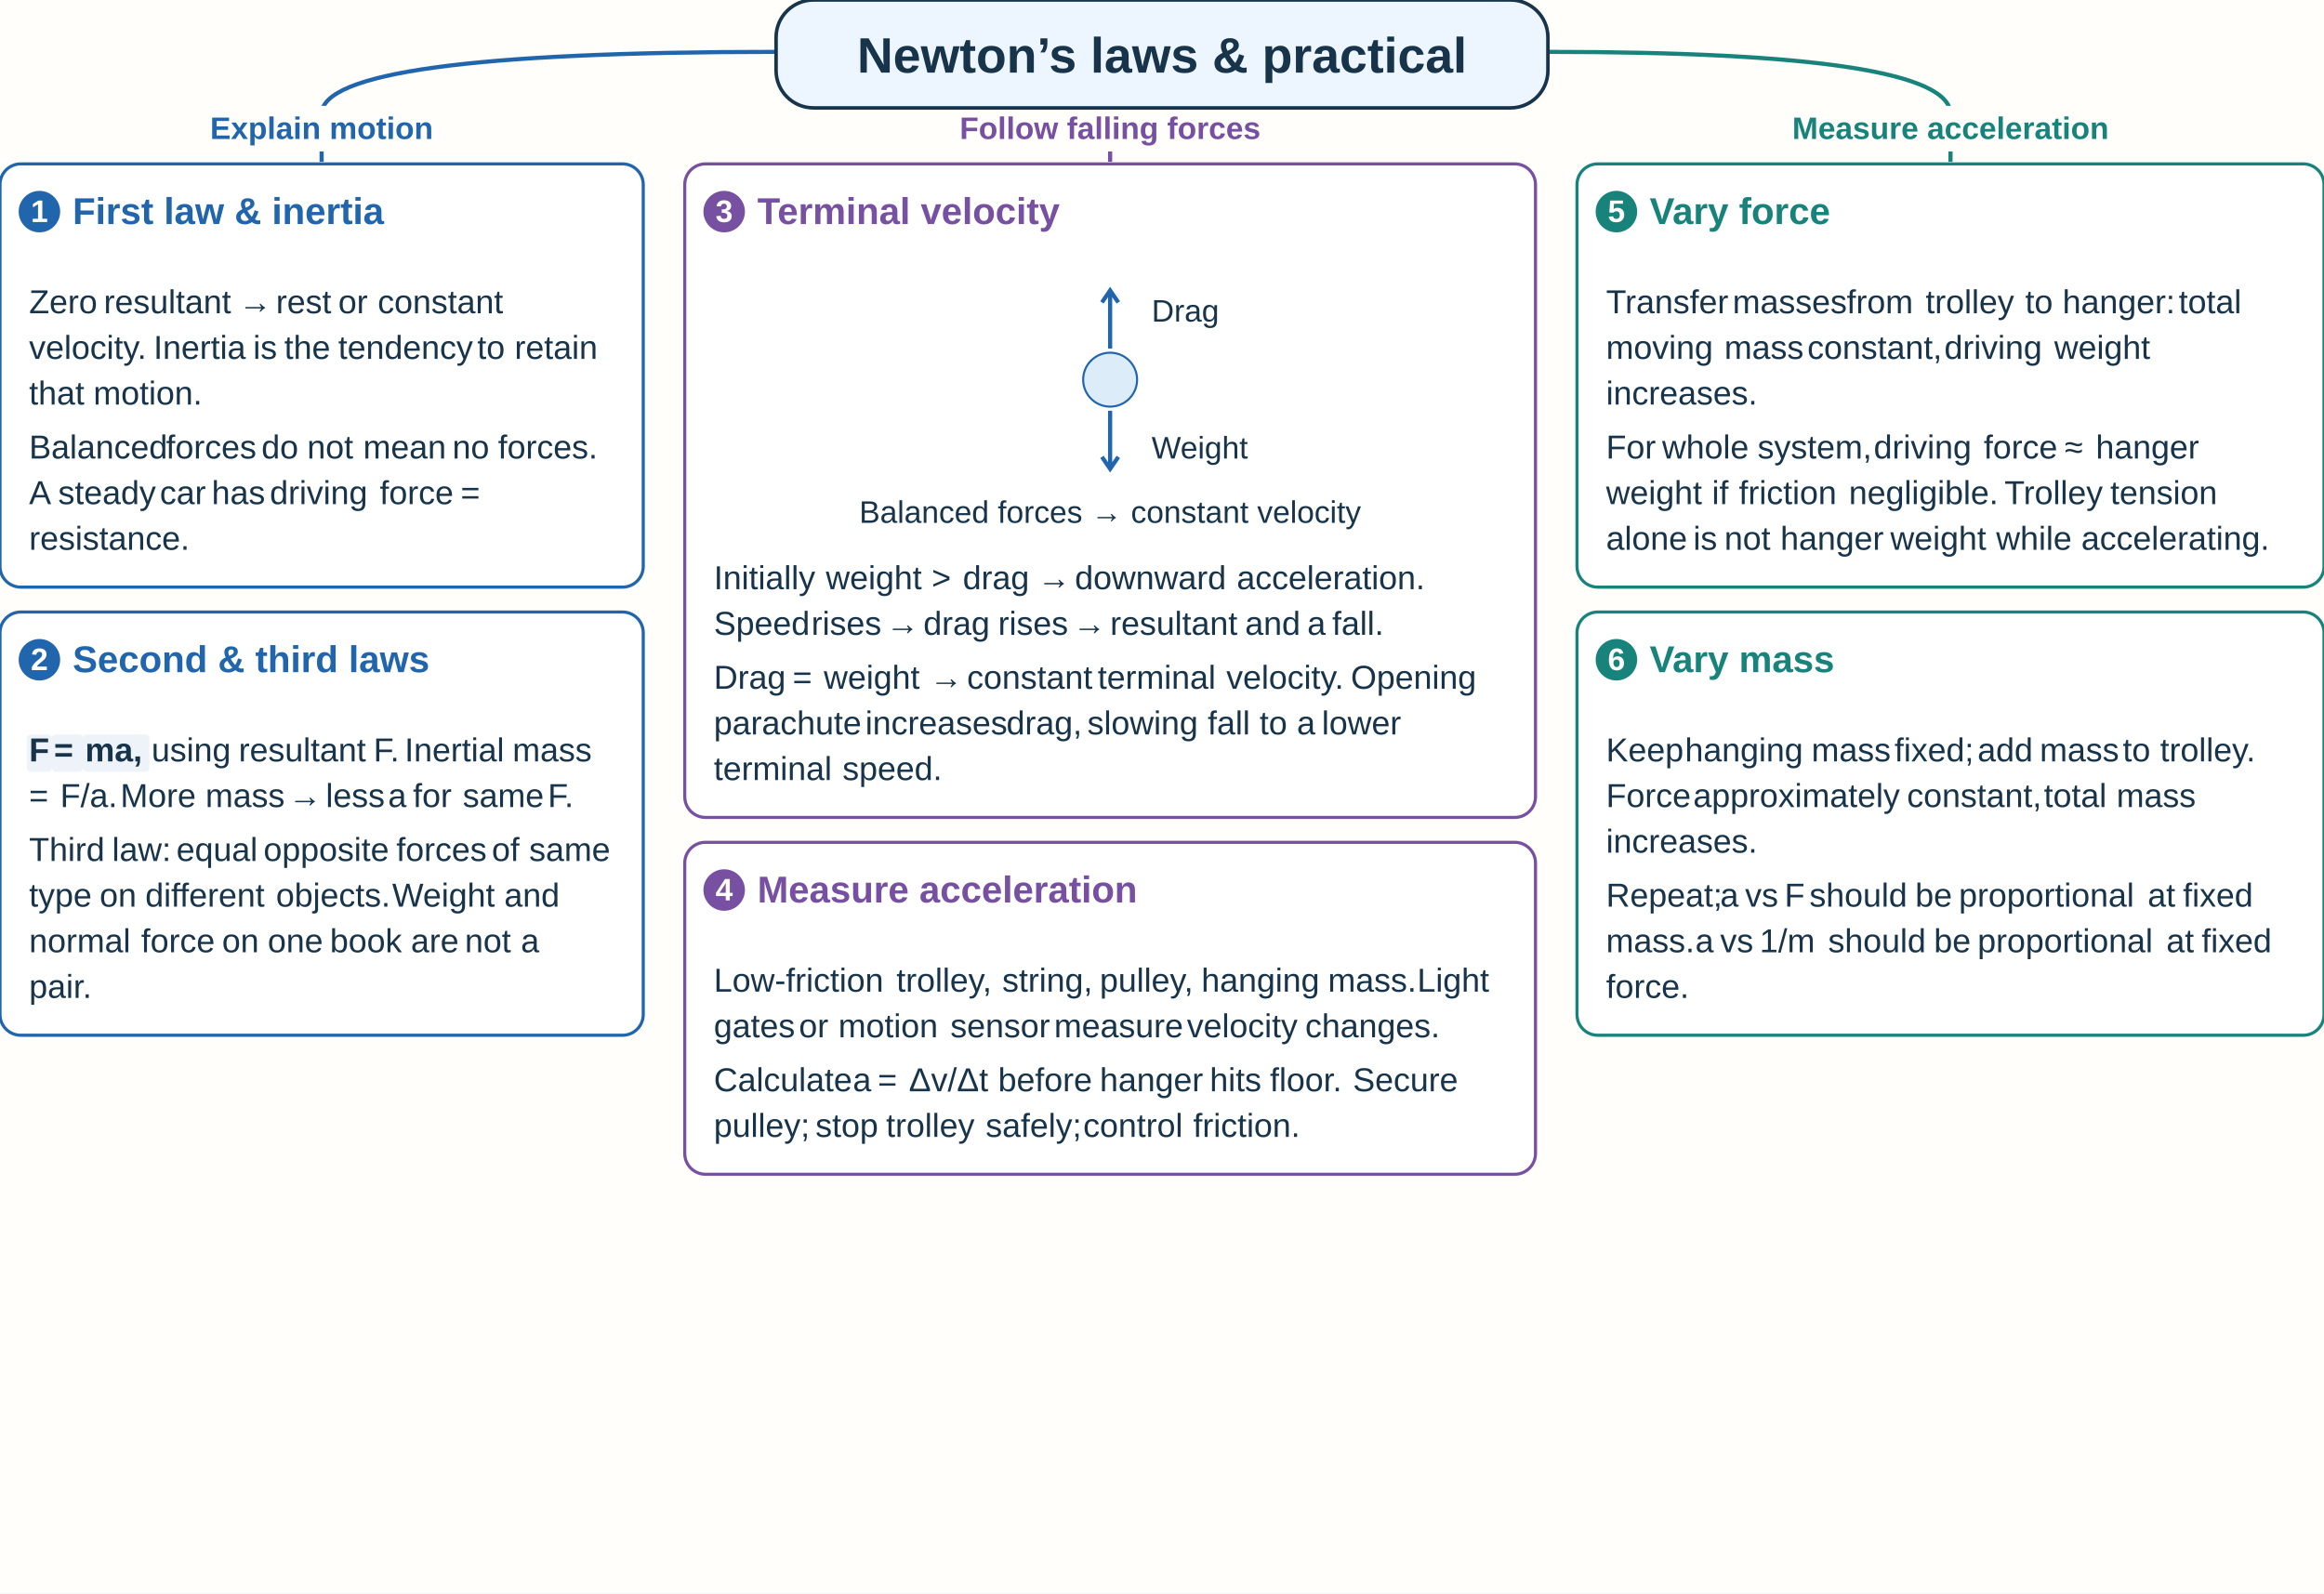
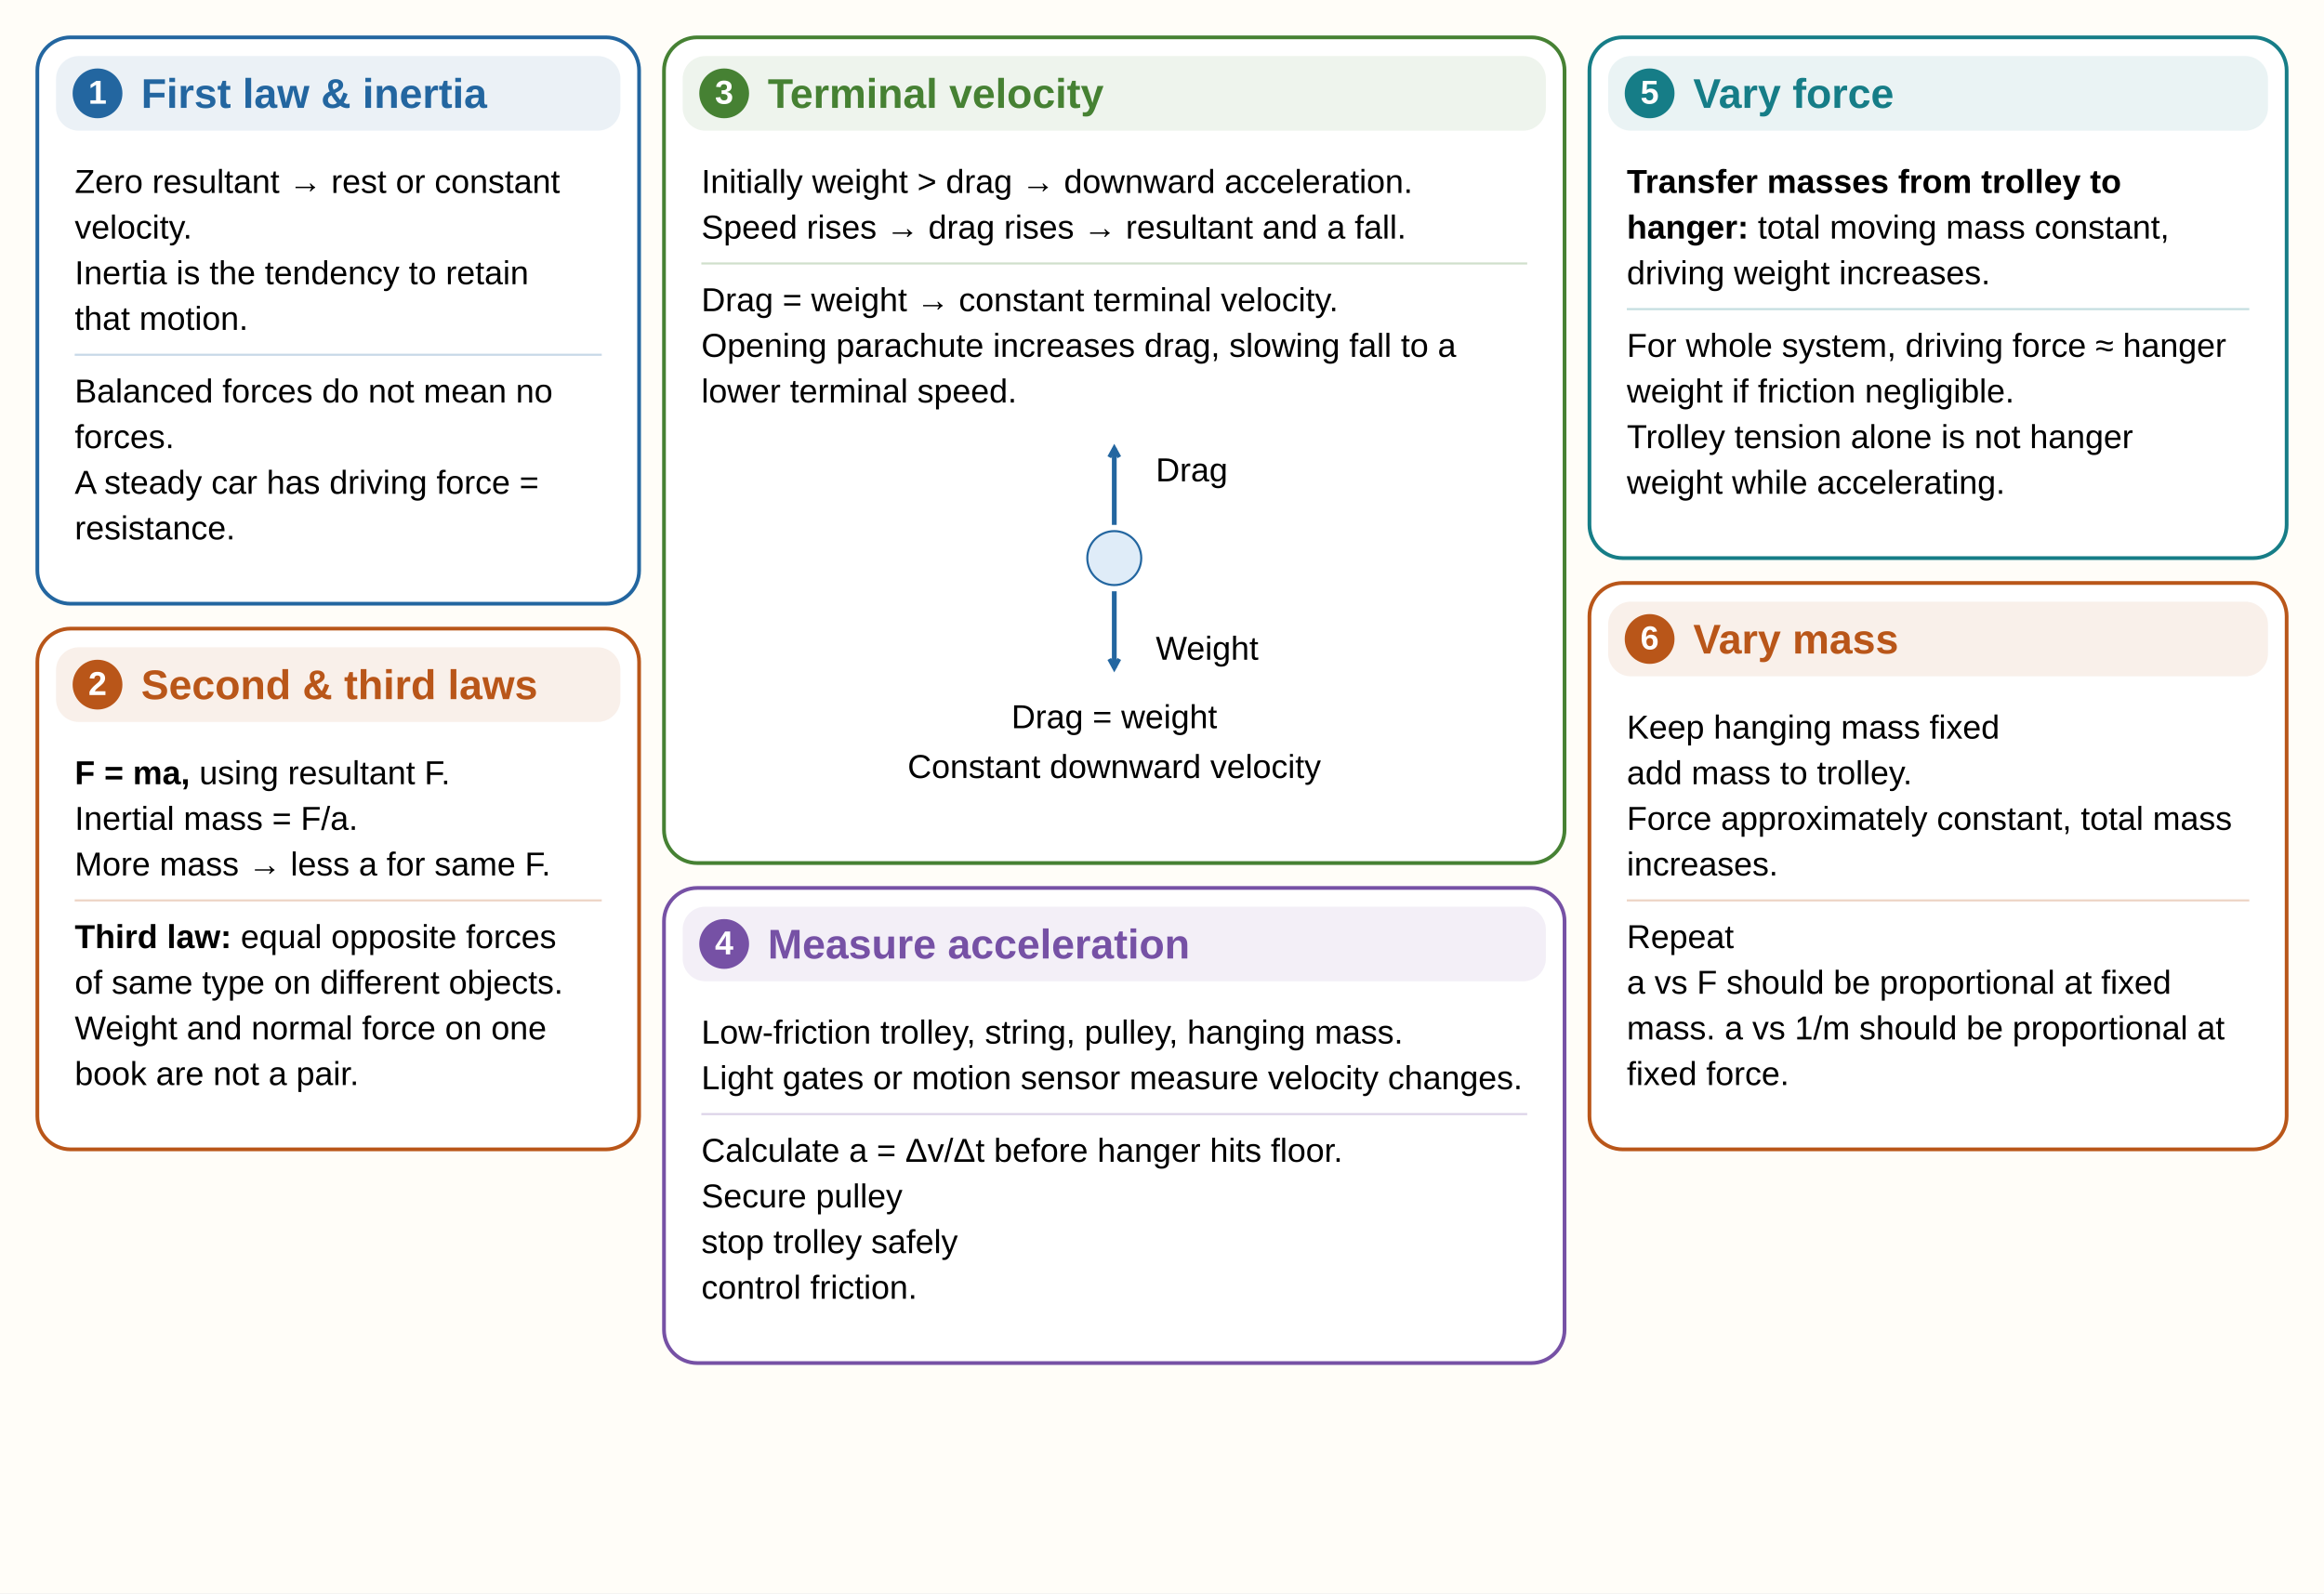
- <svg xmlns="http://www.w3.org/2000/svg" width="2400" height="1645.714" viewBox="0 0 1120 768" role="img" aria-labelledby="title description" data-print-width-mm="277" data-body-size="16">
+ <svg xmlns="http://www.w3.org/2000/svg" width="2400" height="1645.714" viewBox="0 0 1120 768" role="img" aria-labelledby="map-title map-description" data-print-width-mm="277" font-family="Segoe UI,Arial,sans-serif">
  <defs>
-     <radialGradient id="animalFill">
-       <stop stop-color="#fff5de" />
-       <stop offset="1" stop-color="#dceafd" />
-     </radialGradient>
-     <radialGradient id="nucleusFill">
-       <stop stop-color="#ddc7f4" />
-       <stop offset="1" stop-color="#9b79c2" />
-     </radialGradient>
-     <linearGradient id="leafFill" x2="0" y2="1">
-       <stop stop-color="#edf7b8" />
-       <stop offset="1" stop-color="#bfd882" />
-     </linearGradient>
+     <marker id="arrow-2366a0" viewBox="0 0 10 10" refX="9" refY="5" markerWidth="4" markerHeight="4" orient="auto-start-reverse">
+       <path d="M1 1L9 5L1 9" fill="none" stroke="#2366a0" stroke-width="2" stroke-linejoin="round" />
+     </marker>
+     <marker id="arrow-b95619" viewBox="0 0 10 10" refX="9" refY="5" markerWidth="4" markerHeight="4" orient="auto-start-reverse">
+       <path d="M1 1L9 5L1 9" fill="none" stroke="#b95619" stroke-width="2" stroke-linejoin="round" />
+     </marker>
+     <marker id="arrow-468133" viewBox="0 0 10 10" refX="9" refY="5" markerWidth="4" markerHeight="4" orient="auto-start-reverse">
+       <path d="M1 1L9 5L1 9" fill="none" stroke="#468133" stroke-width="2" stroke-linejoin="round" />
+     </marker>
+     <marker id="arrow-7651a5" viewBox="0 0 10 10" refX="9" refY="5" markerWidth="4" markerHeight="4" orient="auto-start-reverse">
+       <path d="M1 1L9 5L1 9" fill="none" stroke="#7651a5" stroke-width="2" stroke-linejoin="round" />
+     </marker>
+     <marker id="arrow-167d87" viewBox="0 0 10 10" refX="9" refY="5" markerWidth="4" markerHeight="4" orient="auto-start-reverse">
+       <path d="M1 1L9 5L1 9" fill="none" stroke="#167d87" stroke-width="2" stroke-linejoin="round" />
+     </marker>
+     <marker id="arrow-b95619" viewBox="0 0 10 10" refX="9" refY="5" markerWidth="4" markerHeight="4" orient="auto-start-reverse">
+       <path d="M1 1L9 5L1 9" fill="none" stroke="#b95619" stroke-width="2" stroke-linejoin="round" />
+     </marker>
  </defs>
-   <rect width="1120" height="768" fill="#fffefa" />
-   <g font-family="Segoe UI, Arial, sans-serif" fill="#18344a">
-     <path class="relationship-path" d="M374.016 25Q155.0 25 155.0 55V78" stroke="#2166ad" stroke-width="2" fill="none" />
-     <rect x="92.5" y="51" width="125.0" height="22" rx="5" fill="#fffefa" />
-     <text class="diagram-label" x="155.00" y="67.00" font-size="15" fill="#2166ad" font-weight="700" text-anchor="middle">Explain motion</text>
-     <g class="map-section" id="section-1" data-source-panel="0" data-bounds="0,0,310,204" transform="translate(0 79)">
-       <rect width="310" height="204" rx="10" fill="white" stroke="#2166ad" stroke-width="1.5" />
-       <g class="section-heading">
-         <circle cx="19" cy="23" r="10" fill="#2166ad" />
-         <text class="" x="19.00" y="28.00" font-size="15" fill="white" font-weight="700" text-anchor="middle">1</text>
-         <text class="" x="35.00" y="29.00" font-size="18" fill="#2166ad" font-weight="700" text-anchor="start">First law &amp; inertia</text>
-       </g>
-       <g class="section-body">
-         <text class="body-text" x="14.00" y="72.00" font-size="16" fill="#18344a" font-weight="400" text-anchor="start">Zero</text>
-         <text class="body-text" x="50.00" y="72.00" font-size="16" fill="#18344a" font-weight="400" text-anchor="start">resultant</text>
-         <text class="body-text" x="115.00" y="72.00" font-size="16" fill="#18344a" font-weight="400" text-anchor="start">→</text>
-         <text class="body-text" x="133.00" y="72.00" font-size="16" fill="#18344a" font-weight="400" text-anchor="start">rest</text>
-         <text class="body-text" x="163.00" y="72.00" font-size="16" fill="#18344a" font-weight="400" text-anchor="start">or</text>
-         <text class="body-text" x="182.00" y="72.00" font-size="16" fill="#18344a" font-weight="400" text-anchor="start">constant</text>
-         <text class="body-text" x="14.00" y="94.00" font-size="16" fill="#18344a" font-weight="400" text-anchor="start">velocity.</text>
-         <text class="body-text" x="73.98" y="94.00" font-size="16" fill="#18344a" font-weight="400" text-anchor="start">Inertia</text>
-         <text class="body-text" x="121.98" y="94.00" font-size="16" fill="#18344a" font-weight="400" text-anchor="start">is</text>
-         <text class="body-text" x="136.98" y="94.00" font-size="16" fill="#18344a" font-weight="400" text-anchor="start">the</text>
-         <text class="body-text" x="162.98" y="94.00" font-size="16" fill="#18344a" font-weight="400" text-anchor="start">tendency</text>
-         <text class="body-text" x="229.98" y="94.00" font-size="16" fill="#18344a" font-weight="400" text-anchor="start">to</text>
-         <text class="body-text" x="247.98" y="94.00" font-size="16" fill="#18344a" font-weight="400" text-anchor="start">retain</text>
-         <text class="body-text" x="14.00" y="116.00" font-size="16" fill="#18344a" font-weight="400" text-anchor="start">that</text>
-         <text class="body-text" x="45.00" y="116.00" font-size="16" fill="#18344a" font-weight="400" text-anchor="start">motion.</text>
-         <text class="body-text" x="14.00" y="142.00" font-size="16" fill="#18344a" font-weight="400" text-anchor="start">Balanced</text>
-         <text class="body-text" x="80.00" y="142.00" font-size="16" fill="#18344a" font-weight="400" text-anchor="start">forces</text>
-         <text class="body-text" x="126.00" y="142.00" font-size="16" fill="#18344a" font-weight="400" text-anchor="start">do</text>
-         <text class="body-text" x="148.00" y="142.00" font-size="16" fill="#18344a" font-weight="400" text-anchor="start">not</text>
-         <text class="body-text" x="175.00" y="142.00" font-size="16" fill="#18344a" font-weight="400" text-anchor="start">mean</text>
-         <text class="body-text" x="218.00" y="142.00" font-size="16" fill="#18344a" font-weight="400" text-anchor="start">no</text>
-         <text class="body-text" x="240.00" y="142.00" font-size="16" fill="#18344a" font-weight="400" text-anchor="start">forces.</text>
-         <text class="body-text" x="14.00" y="164.00" font-size="16" fill="#18344a" font-weight="400" text-anchor="start">A</text>
-         <text class="body-text" x="28.00" y="164.00" font-size="16" fill="#18344a" font-weight="400" text-anchor="start">steady</text>
-         <text class="body-text" x="77.00" y="164.00" font-size="16" fill="#18344a" font-weight="400" text-anchor="start">car</text>
-         <text class="body-text" x="102.00" y="164.00" font-size="16" fill="#18344a" font-weight="400" text-anchor="start">has</text>
-         <text class="body-text" x="130.00" y="164.00" font-size="16" fill="#18344a" font-weight="400" text-anchor="start">driving</text>
-         <text class="body-text" x="183.00" y="164.00" font-size="16" fill="#18344a" font-weight="400" text-anchor="start">force</text>
-         <text class="body-text" x="222.00" y="164.00" font-size="16" fill="#18344a" font-weight="400" text-anchor="start">=</text>
-         <text class="body-text" x="14.00" y="186.00" font-size="16" fill="#18344a" font-weight="400" text-anchor="start">resistance.</text>
+   <rect width="1120" height="768" fill="#fffdf8" />
+   <g class="map-section" id="section-1" data-source-panel="0" data-bounds="0,0,290,273" transform="translate(18 18)">
+     <rect width="290" height="273" rx="16" fill="white" stroke="#2366a0" stroke-width="1.8" />
+     <g class="section-heading">
+       <rect x="9" y="9" width="272" height="36" rx="11" fill="#2366a0" opacity=".09" />
+       <circle cx="29" cy="27" r="12" fill="#2366a0" />
+       <text class="diagram-label" x="29" y="32" font-size="16" fill="white" font-weight="700" text-anchor="middle">1</text>
+       <text class="panel-title" x="50" y="34" font-size="20" fill="#2366a0" font-weight="700" text-anchor="start">First law &amp; inertia</text>
+     </g>
+     <g class="section-body">
+       <text class="body-text" x="18" y="75" font-size="16" fill="#000000" font-weight="400" text-anchor="start">Zero resultant → rest or constant</text>
+       <text class="body-text" x="18" y="97" font-size="16" fill="#000000" font-weight="400" text-anchor="start">velocity.</text>
+       <text class="body-text" x="18" y="119" font-size="16" fill="#000000" font-weight="400" text-anchor="start">Inertia is the tendency to retain</text>
+       <text class="body-text" x="18" y="141" font-size="16" fill="#000000" font-weight="400" text-anchor="start">that motion.</text>
+       <path class="section-divider" d="M18 153H272" stroke="#2366a0" stroke-opacity=".25" stroke-width="1" fill="none" />
+       <text class="body-text" x="18" y="176" font-size="16" fill="#000000" font-weight="400" text-anchor="start">Balanced forces do not mean no</text>
+       <text class="body-text" x="18" y="198" font-size="16" fill="#000000" font-weight="400" text-anchor="start">forces.</text>
+       <text class="body-text" x="18" y="220" font-size="16" fill="#000000" font-weight="400" text-anchor="start">A steady car has driving force =</text>
+       <text class="body-text" x="18" y="242" font-size="16" fill="#000000" font-weight="400" text-anchor="start">resistance.</text>
+     </g>
+   </g>
+   <g class="map-section" id="section-2" data-source-panel="1" data-bounds="0,0,290,251" transform="translate(18 303)">
+     <rect width="290" height="251" rx="16" fill="white" stroke="#b95619" stroke-width="1.8" />
+     <g class="section-heading">
+       <rect x="9" y="9" width="272" height="36" rx="11" fill="#b95619" opacity=".09" />
+       <circle cx="29" cy="27" r="12" fill="#b95619" />
+       <text class="diagram-label" x="29" y="32" font-size="16" fill="white" font-weight="700" text-anchor="middle">2</text>
+       <text class="panel-title" x="50" y="34" font-size="20" fill="#b95619" font-weight="700" text-anchor="start">Second &amp; third laws</text>
+     </g>
+     <g class="section-body">
+       <text class="body-text" x="18" y="75" font-size="16" fill="#000000" font-weight="400" text-anchor="start">
+         <tspan font-weight="700">F</tspan>
+         <tspan font-weight="700">=</tspan>
+         <tspan font-weight="700">ma,</tspan> using resultant F.</text>
+       <text class="body-text" x="18" y="97" font-size="16" fill="#000000" font-weight="400" text-anchor="start">Inertial mass = F/a.</text>
+       <text class="body-text" x="18" y="119" font-size="16" fill="#000000" font-weight="400" text-anchor="start">More mass → less a for same F.</text>
+       <path class="section-divider" d="M18 131H272" stroke="#b95619" stroke-opacity=".25" stroke-width="1" fill="none" />
+       <text class="body-text" x="18" y="154" font-size="16" fill="#000000" font-weight="400" text-anchor="start">
+         <tspan font-weight="700">Third</tspan>
+         <tspan font-weight="700">law:</tspan> equal opposite forces</text>
+       <text class="body-text" x="18" y="176" font-size="16" fill="#000000" font-weight="400" text-anchor="start">of same type on different objects.</text>
+       <text class="body-text" x="18" y="198" font-size="16" fill="#000000" font-weight="400" text-anchor="start">Weight and normal force on one</text>
+       <text class="body-text" x="18" y="220" font-size="16" fill="#000000" font-weight="400" text-anchor="start">book are not a pair.</text>
+     </g>
+   </g>
+   <g class="map-section" id="section-3" data-source-panel="2" data-bounds="0,0,434,398" transform="translate(320 18)">
+     <rect width="434" height="398" rx="16" fill="white" stroke="#468133" stroke-width="1.8" />
+     <g class="section-heading">
+       <rect x="9" y="9" width="416" height="36" rx="11" fill="#468133" opacity=".09" />
+       <circle cx="29" cy="27" r="12" fill="#468133" />
+       <text class="diagram-label" x="29" y="32" font-size="16" fill="white" font-weight="700" text-anchor="middle">3</text>
+       <text class="panel-title" x="50" y="34" font-size="20" fill="#468133" font-weight="700" text-anchor="start">Terminal velocity</text>
+     </g>
+     <g class="section-body">
+       <text class="body-text" x="18" y="75" font-size="16" fill="#000000" font-weight="400" text-anchor="start">Initially weight &gt; drag → downward acceleration.</text>
+       <text class="body-text" x="18" y="97" font-size="16" fill="#000000" font-weight="400" text-anchor="start">Speed rises → drag rises → resultant and a fall.</text>
+       <path class="section-divider" d="M18 109H416" stroke="#468133" stroke-opacity=".25" stroke-width="1" fill="none" />
+       <text class="body-text" x="18" y="132" font-size="16" fill="#000000" font-weight="400" text-anchor="start">Drag = weight → constant terminal velocity.</text>
+       <text class="body-text" x="18" y="154" font-size="16" fill="#000000" font-weight="400" text-anchor="start">Opening parachute increases drag, slowing fall to a</text>
+       <text class="body-text" x="18" y="176" font-size="16" fill="#000000" font-weight="400" text-anchor="start">lower terminal speed.</text>
+       <g transform="translate(18 194)">
+         <g class="concept-illustration">
+           <circle cx="199.0" cy="57" r="13" fill="#dfecf8" stroke="#2366a0" />
+           <path d="M199.0 41L199.0 4" stroke="#2366a0" stroke-width="2.3" fill="none" />
+           <path d="M201.397 8.388L199.0 4L196.603 8.388" stroke="#2366a0" stroke-width="2" fill="none" />
+           <path d="M199.0 73L199.0 110" stroke="#2366a0" stroke-width="2.3" fill="none" />
+           <path d="M196.603 105.612L199.0 110L201.397 105.612" stroke="#2366a0" stroke-width="2" fill="none" />
+           <text class="diagram-label" x="219.0" y="20" font-size="16" fill="#000000" text-anchor="start">Drag</text>
+           <text class="diagram-label" x="219.0" y="106" font-size="16" fill="#000000" text-anchor="start">Weight</text>
+           <text class="diagram-label" x="199.0" y="139" font-size="16" fill="#000000" text-anchor="middle">Drag = weight</text>
+           <text class="diagram-label" x="199.0" y="163" font-size="16" fill="#000000" text-anchor="middle">Constant downward velocity</text>
+         </g>
      </g>
    </g>
-     <g class="map-section" id="section-2" data-source-panel="1" data-bounds="0,0,310,204" transform="translate(0 295)">
-       <rect width="310" height="204" rx="10" fill="white" stroke="#2166ad" stroke-width="1.5" />
-       <g class="section-heading">
-         <circle cx="19" cy="23" r="10" fill="#2166ad" />
-         <text class="" x="19.00" y="28.00" font-size="15" fill="white" font-weight="700" text-anchor="middle">2</text>
-         <text class="" x="35.00" y="29.00" font-size="18" fill="#2166ad" font-weight="700" text-anchor="start">Second &amp; third laws</text>
-       </g>
-       <g class="section-body">
-         <rect x="13.00" y="59.00" width="12.00" height="18" rx="2" fill="#2166ad" opacity=".08" />
-         <text class="body-text" x="14.00" y="72.00" font-size="16" fill="#18344a" font-weight="700" text-anchor="start">F</text>
-         <rect x="25.00" y="59.00" width="15.00" height="18" rx="2" fill="#2166ad" opacity=".08" />
-         <text class="body-text" x="26.00" y="72.00" font-size="16" fill="#18344a" font-weight="700" text-anchor="start">=</text>
-         <rect x="40.00" y="59.00" width="32.00" height="18" rx="2" fill="#2166ad" opacity=".08" />
-         <text class="body-text" x="41.00" y="72.00" font-size="16" fill="#18344a" font-weight="700" text-anchor="start">ma,</text>
-         <text class="body-text" x="73.00" y="72.00" font-size="16" fill="#18344a" font-weight="400" text-anchor="start">using</text>
-         <text class="body-text" x="115.00" y="72.00" font-size="16" fill="#18344a" font-weight="400" text-anchor="start">resultant</text>
-         <text class="body-text" x="180.00" y="72.00" font-size="16" fill="#18344a" font-weight="400" text-anchor="start">F.</text>
-         <text class="body-text" x="194.98" y="72.00" font-size="16" fill="#18344a" font-weight="400" text-anchor="start">Inertial</text>
-         <text class="body-text" x="246.98" y="72.00" font-size="16" fill="#18344a" font-weight="400" text-anchor="start">mass</text>
-         <text class="body-text" x="14.00" y="94.00" font-size="16" fill="#18344a" font-weight="400" text-anchor="start">=</text>
-         <text class="body-text" x="29.00" y="94.00" font-size="16" fill="#18344a" font-weight="400" text-anchor="start">F/a.</text>
-         <text class="body-text" x="58.00" y="94.00" font-size="16" fill="#18344a" font-weight="400" text-anchor="start">More</text>
-         <text class="body-text" x="99.00" y="94.00" font-size="16" fill="#18344a" font-weight="400" text-anchor="start">mass</text>
-         <text class="body-text" x="139.00" y="94.00" font-size="16" fill="#18344a" font-weight="400" text-anchor="start">→</text>
-         <text class="body-text" x="157.00" y="94.00" font-size="16" fill="#18344a" font-weight="400" text-anchor="start">less</text>
-         <text class="body-text" x="187.00" y="94.00" font-size="16" fill="#18344a" font-weight="400" text-anchor="start">a</text>
-         <text class="body-text" x="199.00" y="94.00" font-size="16" fill="#18344a" font-weight="400" text-anchor="start">for</text>
-         <text class="body-text" x="223.00" y="94.00" font-size="16" fill="#18344a" font-weight="400" text-anchor="start">same</text>
-         <text class="body-text" x="264.00" y="94.00" font-size="16" fill="#18344a" font-weight="400" text-anchor="start">F.</text>
-         <text class="body-text" x="14.00" y="120.00" font-size="16" fill="#18344a" font-weight="400" text-anchor="start">Third</text>
-         <text class="body-text" x="54.00" y="120.00" font-size="16" fill="#18344a" font-weight="400" text-anchor="start">law:</text>
-         <text class="body-text" x="85.00" y="120.00" font-size="16" fill="#18344a" font-weight="400" text-anchor="start">equal</text>
-         <text class="body-text" x="127.00" y="120.00" font-size="16" fill="#18344a" font-weight="400" text-anchor="start">opposite</text>
-         <text class="body-text" x="191.00" y="120.00" font-size="16" fill="#18344a" font-weight="400" text-anchor="start">forces</text>
-         <text class="body-text" x="237.00" y="120.00" font-size="16" fill="#18344a" font-weight="400" text-anchor="start">of</text>
-         <text class="body-text" x="255.00" y="120.00" font-size="16" fill="#18344a" font-weight="400" text-anchor="start">same</text>
-         <text class="body-text" x="14.00" y="142.00" font-size="16" fill="#18344a" font-weight="400" text-anchor="start">type</text>
-         <text class="body-text" x="48.00" y="142.00" font-size="16" fill="#18344a" font-weight="400" text-anchor="start">on</text>
-         <text class="body-text" x="70.00" y="142.00" font-size="16" fill="#18344a" font-weight="400" text-anchor="start">different</text>
-         <text class="body-text" x="133.00" y="142.00" font-size="16" fill="#18344a" font-weight="400" text-anchor="start">objects.</text>
-         <text class="body-text" x="189.00" y="142.00" font-size="16" fill="#18344a" font-weight="400" text-anchor="start">Weight</text>
-         <text class="body-text" x="243.00" y="142.00" font-size="16" fill="#18344a" font-weight="400" text-anchor="start">and</text>
-         <text class="body-text" x="14.00" y="164.00" font-size="16" fill="#18344a" font-weight="400" text-anchor="start">normal</text>
-         <text class="body-text" x="68.00" y="164.00" font-size="16" fill="#18344a" font-weight="400" text-anchor="start">force</text>
-         <text class="body-text" x="107.00" y="164.00" font-size="16" fill="#18344a" font-weight="400" text-anchor="start">on</text>
-         <text class="body-text" x="129.00" y="164.00" font-size="16" fill="#18344a" font-weight="400" text-anchor="start">one</text>
-         <text class="body-text" x="159.00" y="164.00" font-size="16" fill="#18344a" font-weight="400" text-anchor="start">book</text>
-         <text class="body-text" x="198.00" y="164.00" font-size="16" fill="#18344a" font-weight="400" text-anchor="start">are</text>
-         <text class="body-text" x="224.00" y="164.00" font-size="16" fill="#18344a" font-weight="400" text-anchor="start">not</text>
-         <text class="body-text" x="251.00" y="164.00" font-size="16" fill="#18344a" font-weight="400" text-anchor="start">a</text>
-         <text class="body-text" x="14.00" y="186.00" font-size="16" fill="#18344a" font-weight="400" text-anchor="start">pair.</text>
-       </g>
+   </g>
+   <g class="map-section" id="section-4" data-source-panel="3" data-bounds="0,0,434,229" transform="translate(320 428)">
+     <rect width="434" height="229" rx="16" fill="white" stroke="#7651a5" stroke-width="1.8" />
+     <g class="section-heading">
+       <rect x="9" y="9" width="416" height="36" rx="11" fill="#7651a5" opacity=".09" />
+       <circle cx="29" cy="27" r="12" fill="#7651a5" />
+       <text class="diagram-label" x="29" y="32" font-size="16" fill="white" font-weight="700" text-anchor="middle">4</text>
+       <text class="panel-title" x="50" y="34" font-size="20" fill="#7651a5" font-weight="700" text-anchor="start">Measure acceleration</text>
    </g>
-     <path class="relationship-path" d="M560 52Q535.0 55 535.0 55V78" stroke="#7750a1" stroke-width="2" fill="none" />
-     <rect x="454.5" y="51" width="161.0" height="22" rx="5" fill="#fffefa" />
-     <text class="diagram-label" x="535.00" y="67.00" font-size="15" fill="#7750a1" font-weight="700" text-anchor="middle">Follow falling forces</text>
-     <g class="map-section" id="section-3" data-source-panel="2" data-bounds="0,0,410,315" transform="translate(330 79)">
-       <rect width="410" height="315" rx="10" fill="white" stroke="#7750a1" stroke-width="1.5" />
-       <g class="section-heading">
-         <circle cx="19" cy="23" r="10" fill="#7750a1" />
-         <text class="" x="19.00" y="28.00" font-size="15" fill="white" font-weight="700" text-anchor="middle">3</text>
-         <text class="" x="35.00" y="29.00" font-size="18" fill="#7750a1" font-weight="700" text-anchor="start">Terminal velocity</text>
-       </g>
-       <g class="section-body">
-         <g class="concept-illustration" transform="translate(14 59)">
-           <circle cx="191.0" cy="45" r="13" fill="#dcecf9" stroke="#2166ad" />
-           <path d="M191.0 30L191.0 2M194.952 7.777L191.0 2L187.048 7.777" fill="none" stroke="#2166ad" stroke-width="2" />
-           <path d="M191.0 60L191.0 88M187.048 82.223L191.0 88L194.952 82.223" fill="none" stroke="#2166ad" stroke-width="2" />
-           <text class="diagram-label" x="211.00" y="17.00" font-size="15" fill="#18344a" font-weight="400" text-anchor="start">Drag</text>
-           <text class="diagram-label" x="211.00" y="83.00" font-size="15" fill="#18344a" font-weight="400" text-anchor="start">Weight</text>
-           <text class="diagram-label" x="191.00" y="114.00" font-size="15" fill="#18344a" font-weight="400" text-anchor="middle">Balanced forces → constant velocity</text>
-         </g>
-         <text class="body-text" x="14.00" y="205.00" font-size="16" fill="#18344a" font-weight="400" text-anchor="start">Initially</text>
-         <text class="body-text" x="68.00" y="205.00" font-size="16" fill="#18344a" font-weight="400" text-anchor="start">weight</text>
-         <text class="body-text" x="119.00" y="205.00" font-size="16" fill="#18344a" font-weight="400" text-anchor="start">&gt;</text>
-         <text class="body-text" x="134.00" y="205.00" font-size="16" fill="#18344a" font-weight="400" text-anchor="start">drag</text>
-         <text class="body-text" x="170.00" y="205.00" font-size="16" fill="#18344a" font-weight="400" text-anchor="start">→</text>
-         <text class="body-text" x="188.00" y="205.00" font-size="16" fill="#18344a" font-weight="400" text-anchor="start">downward</text>
-         <text class="body-text" x="266.00" y="205.00" font-size="16" fill="#18344a" font-weight="400" text-anchor="start">acceleration.</text>
-         <text class="body-text" x="14.00" y="227.00" font-size="16" fill="#18344a" font-weight="400" text-anchor="start">Speed</text>
-         <text class="body-text" x="61.00" y="227.00" font-size="16" fill="#18344a" font-weight="400" text-anchor="start">rises</text>
-         <text class="body-text" x="97.00" y="227.00" font-size="16" fill="#18344a" font-weight="400" text-anchor="start">→</text>
-         <text class="body-text" x="115.00" y="227.00" font-size="16" fill="#18344a" font-weight="400" text-anchor="start">drag</text>
-         <text class="body-text" x="151.00" y="227.00" font-size="16" fill="#18344a" font-weight="400" text-anchor="start">rises</text>
-         <text class="body-text" x="187.00" y="227.00" font-size="16" fill="#18344a" font-weight="400" text-anchor="start">→</text>
-         <text class="body-text" x="205.00" y="227.00" font-size="16" fill="#18344a" font-weight="400" text-anchor="start">resultant</text>
-         <text class="body-text" x="270.00" y="227.00" font-size="16" fill="#18344a" font-weight="400" text-anchor="start">and</text>
-         <text class="body-text" x="300.00" y="227.00" font-size="16" fill="#18344a" font-weight="400" text-anchor="start">a</text>
-         <text class="body-text" x="312.00" y="227.00" font-size="16" fill="#18344a" font-weight="400" text-anchor="start">fall.</text>
-         <text class="body-text" x="14.00" y="253.00" font-size="16" fill="#18344a" font-weight="400" text-anchor="start">Drag</text>
-         <text class="body-text" x="52.00" y="253.00" font-size="16" fill="#18344a" font-weight="400" text-anchor="start">=</text>
-         <text class="body-text" x="67.00" y="253.00" font-size="16" fill="#18344a" font-weight="400" text-anchor="start">weight</text>
-         <text class="body-text" x="118.00" y="253.00" font-size="16" fill="#18344a" font-weight="400" text-anchor="start">→</text>
-         <text class="body-text" x="136.00" y="253.00" font-size="16" fill="#18344a" font-weight="400" text-anchor="start">constant</text>
-         <text class="body-text" x="199.00" y="253.00" font-size="16" fill="#18344a" font-weight="400" text-anchor="start">terminal</text>
-         <text class="body-text" x="261.00" y="253.00" font-size="16" fill="#18344a" font-weight="400" text-anchor="start">velocity.</text>
-         <text class="body-text" x="320.98" y="253.00" font-size="16" fill="#18344a" font-weight="400" text-anchor="start">Opening</text>
-         <text class="body-text" x="14.00" y="275.00" font-size="16" fill="#18344a" font-weight="400" text-anchor="start">parachute</text>
-         <text class="body-text" x="87.00" y="275.00" font-size="16" fill="#18344a" font-weight="400" text-anchor="start">increases</text>
-         <text class="body-text" x="155.00" y="275.00" font-size="16" fill="#18344a" font-weight="400" text-anchor="start">drag,</text>
-         <text class="body-text" x="194.00" y="275.00" font-size="16" fill="#18344a" font-weight="400" text-anchor="start">slowing</text>
-         <text class="body-text" x="252.00" y="275.00" font-size="16" fill="#18344a" font-weight="400" text-anchor="start">fall</text>
-         <text class="body-text" x="277.00" y="275.00" font-size="16" fill="#18344a" font-weight="400" text-anchor="start">to</text>
-         <text class="body-text" x="295.00" y="275.00" font-size="16" fill="#18344a" font-weight="400" text-anchor="start">a</text>
-         <text class="body-text" x="307.00" y="275.00" font-size="16" fill="#18344a" font-weight="400" text-anchor="start">lower</text>
-         <text class="body-text" x="14.00" y="297.00" font-size="16" fill="#18344a" font-weight="400" text-anchor="start">terminal</text>
-         <text class="body-text" x="76.00" y="297.00" font-size="16" fill="#18344a" font-weight="400" text-anchor="start">speed.</text>
-       </g>
+     <g class="section-body">
+       <text class="body-text" x="18" y="75" font-size="16" fill="#000000" font-weight="400" text-anchor="start">Low-friction trolley, string, pulley, hanging mass.</text>
+       <text class="body-text" x="18" y="97" font-size="16" fill="#000000" font-weight="400" text-anchor="start">Light gates or motion sensor measure velocity changes.</text>
+       <path class="section-divider" d="M18 109H416" stroke="#7651a5" stroke-opacity=".25" stroke-width="1" fill="none" />
+       <text class="body-text" x="18" y="132" font-size="16" fill="#000000" font-weight="400" text-anchor="start">Calculate a = Δv/Δt before hanger hits floor.</text>
+       <text class="body-text" x="18" y="154" font-size="16" fill="#000000" font-weight="400" text-anchor="start">Secure pulley</text>
+       <text class="body-text" x="18" y="176" font-size="16" fill="#000000" font-weight="400" text-anchor="start">stop trolley safely</text>
+       <text class="body-text" x="18" y="198" font-size="16" fill="#000000" font-weight="400" text-anchor="start">control friction.</text>
    </g>
-     <g class="map-section" id="section-4" data-source-panel="3" data-bounds="0,0,410,160" transform="translate(330 406)">
-       <rect width="410" height="160" rx="10" fill="white" stroke="#7750a1" stroke-width="1.5" />
-       <g class="section-heading">
-         <circle cx="19" cy="23" r="10" fill="#7750a1" />
-         <text class="" x="19.00" y="28.00" font-size="15" fill="white" font-weight="700" text-anchor="middle">4</text>
-         <text class="" x="35.00" y="29.00" font-size="18" fill="#7750a1" font-weight="700" text-anchor="start">Measure acceleration</text>
-       </g>
-       <g class="section-body">
-         <text class="body-text" x="14.00" y="72.00" font-size="16" fill="#18344a" font-weight="400" text-anchor="start">Low-friction</text>
-         <text class="body-text" x="102.00" y="72.00" font-size="16" fill="#18344a" font-weight="400" text-anchor="start">trolley,</text>
-         <text class="body-text" x="152.98" y="72.00" font-size="16" fill="#18344a" font-weight="400" text-anchor="start">string,</text>
-         <text class="body-text" x="199.98" y="72.00" font-size="16" fill="#18344a" font-weight="400" text-anchor="start">pulley,</text>
-         <text class="body-text" x="248.97" y="72.00" font-size="16" fill="#18344a" font-weight="400" text-anchor="start">hanging</text>
-         <text class="body-text" x="309.97" y="72.00" font-size="16" fill="#18344a" font-weight="400" text-anchor="start">mass.</text>
-         <text class="body-text" x="352.97" y="72.00" font-size="16" fill="#18344a" font-weight="400" text-anchor="start">Light</text>
-         <text class="body-text" x="14.00" y="94.00" font-size="16" fill="#18344a" font-weight="400" text-anchor="start">gates</text>
-         <text class="body-text" x="55.00" y="94.00" font-size="16" fill="#18344a" font-weight="400" text-anchor="start">or</text>
-         <text class="body-text" x="74.00" y="94.00" font-size="16" fill="#18344a" font-weight="400" text-anchor="start">motion</text>
-         <text class="body-text" x="128.00" y="94.00" font-size="16" fill="#18344a" font-weight="400" text-anchor="start">sensor</text>
-         <text class="body-text" x="178.00" y="94.00" font-size="16" fill="#18344a" font-weight="400" text-anchor="start">measure</text>
-         <text class="body-text" x="242.00" y="94.00" font-size="16" fill="#18344a" font-weight="400" text-anchor="start">velocity</text>
-         <text class="body-text" x="299.00" y="94.00" font-size="16" fill="#18344a" font-weight="400" text-anchor="start">changes.</text>
-         <text class="body-text" x="14.00" y="120.00" font-size="16" fill="#18344a" font-weight="400" text-anchor="start">Calculate</text>
-         <text class="body-text" x="81.00" y="120.00" font-size="16" fill="#18344a" font-weight="400" text-anchor="start">a</text>
-         <text class="body-text" x="93.00" y="120.00" font-size="16" fill="#18344a" font-weight="400" text-anchor="start">=</text>
-         <text class="body-text" x="108.00" y="120.00" font-size="16" fill="#18344a" font-weight="400" text-anchor="start">Δv/Δt</text>
-         <text class="body-text" x="151.00" y="120.00" font-size="16" fill="#18344a" font-weight="400" text-anchor="start">before</text>
-         <text class="body-text" x="200.00" y="120.00" font-size="16" fill="#18344a" font-weight="400" text-anchor="start">hanger</text>
-         <text class="body-text" x="253.00" y="120.00" font-size="16" fill="#18344a" font-weight="400" text-anchor="start">hits</text>
-         <text class="body-text" x="282.00" y="120.00" font-size="16" fill="#18344a" font-weight="400" text-anchor="start">floor.</text>
-         <text class="body-text" x="321.98" y="120.00" font-size="16" fill="#18344a" font-weight="400" text-anchor="start">Secure</text>
-         <text class="body-text" x="14.00" y="142.00" font-size="16" fill="#18344a" font-weight="400" text-anchor="start">pulley;</text>
-         <text class="body-text" x="63.00" y="142.00" font-size="16" fill="#18344a" font-weight="400" text-anchor="start">stop</text>
-         <text class="body-text" x="97.00" y="142.00" font-size="16" fill="#18344a" font-weight="400" text-anchor="start">trolley</text>
-         <text class="body-text" x="145.00" y="142.00" font-size="16" fill="#18344a" font-weight="400" text-anchor="start">safely;</text>
-         <text class="body-text" x="192.00" y="142.00" font-size="16" fill="#18344a" font-weight="400" text-anchor="start">control</text>
-         <text class="body-text" x="245.00" y="142.00" font-size="16" fill="#18344a" font-weight="400" text-anchor="start">friction.</text>
-       </g>
+   </g>
+   <g class="map-section" id="section-5" data-source-panel="4" data-bounds="0,0,336,251" transform="translate(766 18)">
+     <rect width="336" height="251" rx="16" fill="white" stroke="#167d87" stroke-width="1.8" />
+     <g class="section-heading">
+       <rect x="9" y="9" width="318" height="36" rx="11" fill="#167d87" opacity=".09" />
+       <circle cx="29" cy="27" r="12" fill="#167d87" />
+       <text class="diagram-label" x="29" y="32" font-size="16" fill="white" font-weight="700" text-anchor="middle">5</text>
+       <text class="panel-title" x="50" y="34" font-size="20" fill="#167d87" font-weight="700" text-anchor="start">Vary force</text>
    </g>
-     <path class="relationship-path" d="M745.984 25Q940.0 25 940.0 55V78" stroke="#18837b" stroke-width="2" fill="none" />
-     <rect x="856.0" y="51" width="168.0" height="22" rx="5" fill="#fffefa" />
-     <text class="diagram-label" x="940.00" y="67.00" font-size="15" fill="#18837b" font-weight="700" text-anchor="middle">Measure acceleration</text>
-     <g class="map-section" id="section-5" data-source-panel="4" data-bounds="0,0,360,204" transform="translate(760 79)">
-       <rect width="360" height="204" rx="10" fill="white" stroke="#18837b" stroke-width="1.5" />
-       <g class="section-heading">
-         <circle cx="19" cy="23" r="10" fill="#18837b" />
-         <text class="" x="19.00" y="28.00" font-size="15" fill="white" font-weight="700" text-anchor="middle">5</text>
-         <text class="" x="35.00" y="29.00" font-size="18" fill="#18837b" font-weight="700" text-anchor="start">Vary force</text>
-       </g>
-       <g class="section-body">
-         <text class="body-text" x="14.00" y="72.00" font-size="16" fill="#18344a" font-weight="400" text-anchor="start">Transfer</text>
-         <text class="body-text" x="74.98" y="72.00" font-size="16" fill="#18344a" font-weight="400" text-anchor="start">masses</text>
-         <text class="body-text" x="129.98" y="72.00" font-size="16" fill="#18344a" font-weight="400" text-anchor="start">from</text>
-         <text class="body-text" x="167.98" y="72.00" font-size="16" fill="#18344a" font-weight="400" text-anchor="start">trolley</text>
-         <text class="body-text" x="215.98" y="72.00" font-size="16" fill="#18344a" font-weight="400" text-anchor="start">to</text>
-         <text class="body-text" x="233.98" y="72.00" font-size="16" fill="#18344a" font-weight="400" text-anchor="start">hanger:</text>
-         <text class="body-text" x="289.98" y="72.00" font-size="16" fill="#18344a" font-weight="400" text-anchor="start">total</text>
-         <text class="body-text" x="14.00" y="94.00" font-size="16" fill="#18344a" font-weight="400" text-anchor="start">moving</text>
-         <text class="body-text" x="71.00" y="94.00" font-size="16" fill="#18344a" font-weight="400" text-anchor="start">mass</text>
-         <text class="body-text" x="111.00" y="94.00" font-size="16" fill="#18344a" font-weight="400" text-anchor="start">constant,</text>
-         <text class="body-text" x="177.00" y="94.00" font-size="16" fill="#18344a" font-weight="400" text-anchor="start">driving</text>
-         <text class="body-text" x="230.00" y="94.00" font-size="16" fill="#18344a" font-weight="400" text-anchor="start">weight</text>
-         <text class="body-text" x="14.00" y="116.00" font-size="16" fill="#18344a" font-weight="400" text-anchor="start">increases.</text>
-         <text class="body-text" x="14.00" y="142.00" font-size="16" fill="#18344a" font-weight="400" text-anchor="start">For</text>
-         <text class="body-text" x="41.00" y="142.00" font-size="16" fill="#18344a" font-weight="400" text-anchor="start">whole</text>
-         <text class="body-text" x="87.00" y="142.00" font-size="16" fill="#18344a" font-weight="400" text-anchor="start">system,</text>
-         <text class="body-text" x="143.00" y="142.00" font-size="16" fill="#18344a" font-weight="400" text-anchor="start">driving</text>
-         <text class="body-text" x="196.00" y="142.00" font-size="16" fill="#18344a" font-weight="400" text-anchor="start">force</text>
-         <text class="body-text" x="235.00" y="142.00" font-size="16" fill="#18344a" font-weight="400" text-anchor="start">≈</text>
-         <text class="body-text" x="250.00" y="142.00" font-size="16" fill="#18344a" font-weight="400" text-anchor="start">hanger</text>
-         <text class="body-text" x="14.00" y="164.00" font-size="16" fill="#18344a" font-weight="400" text-anchor="start">weight</text>
-         <text class="body-text" x="65.00" y="164.00" font-size="16" fill="#18344a" font-weight="400" text-anchor="start">if</text>
-         <text class="body-text" x="78.00" y="164.00" font-size="16" fill="#18344a" font-weight="400" text-anchor="start">friction</text>
-         <text class="body-text" x="131.00" y="164.00" font-size="16" fill="#18344a" font-weight="400" text-anchor="start">negligible.</text>
-         <text class="body-text" x="206.00" y="164.00" font-size="16" fill="#18344a" font-weight="400" text-anchor="start">Trolley</text>
-         <text class="body-text" x="256.98" y="164.00" font-size="16" fill="#18344a" font-weight="400" text-anchor="start">tension</text>
-         <text class="body-text" x="14.00" y="186.00" font-size="16" fill="#18344a" font-weight="400" text-anchor="start">alone</text>
-         <text class="body-text" x="56.00" y="186.00" font-size="16" fill="#18344a" font-weight="400" text-anchor="start">is</text>
-         <text class="body-text" x="71.00" y="186.00" font-size="16" fill="#18344a" font-weight="400" text-anchor="start">not</text>
-         <text class="body-text" x="98.00" y="186.00" font-size="16" fill="#18344a" font-weight="400" text-anchor="start">hanger</text>
-         <text class="body-text" x="151.00" y="186.00" font-size="16" fill="#18344a" font-weight="400" text-anchor="start">weight</text>
-         <text class="body-text" x="202.00" y="186.00" font-size="16" fill="#18344a" font-weight="400" text-anchor="start">while</text>
-         <text class="body-text" x="243.00" y="186.00" font-size="16" fill="#18344a" font-weight="400" text-anchor="start">accelerating.</text>
-       </g>
+     <g class="section-body">
+       <text class="body-text" x="18" y="75" font-size="16" fill="#000000" font-weight="400" text-anchor="start">
+         <tspan font-weight="700">Transfer</tspan>
+         <tspan font-weight="700">masses</tspan>
+         <tspan font-weight="700">from</tspan>
+         <tspan font-weight="700">trolley</tspan>
+         <tspan font-weight="700">to</tspan>
+       </text>
+       <text class="body-text" x="18" y="97" font-size="16" fill="#000000" font-weight="400" text-anchor="start">
+         <tspan font-weight="700">hanger:</tspan> total moving mass constant,</text>
+       <text class="body-text" x="18" y="119" font-size="16" fill="#000000" font-weight="400" text-anchor="start">driving weight increases.</text>
+       <path class="section-divider" d="M18 131H318" stroke="#167d87" stroke-opacity=".25" stroke-width="1" fill="none" />
+       <text class="body-text" x="18" y="154" font-size="16" fill="#000000" font-weight="400" text-anchor="start">For whole system, driving force ≈ hanger</text>
+       <text class="body-text" x="18" y="176" font-size="16" fill="#000000" font-weight="400" text-anchor="start">weight if friction negligible.</text>
+       <text class="body-text" x="18" y="198" font-size="16" fill="#000000" font-weight="400" text-anchor="start">Trolley tension alone is not hanger</text>
+       <text class="body-text" x="18" y="220" font-size="16" fill="#000000" font-weight="400" text-anchor="start">weight while accelerating.</text>
    </g>
-     <g class="map-section" id="section-6" data-source-panel="5" data-bounds="0,0,360,204" transform="translate(760 295)">
-       <rect width="360" height="204" rx="10" fill="white" stroke="#18837b" stroke-width="1.5" />
-       <g class="section-heading">
-         <circle cx="19" cy="23" r="10" fill="#18837b" />
-         <text class="" x="19.00" y="28.00" font-size="15" fill="white" font-weight="700" text-anchor="middle">6</text>
-         <text class="" x="35.00" y="29.00" font-size="18" fill="#18837b" font-weight="700" text-anchor="start">Vary mass</text>
-       </g>
-       <g class="section-body">
-         <text class="body-text" x="14.00" y="72.00" font-size="16" fill="#18344a" font-weight="400" text-anchor="start">Keep</text>
-         <text class="body-text" x="52.00" y="72.00" font-size="16" fill="#18344a" font-weight="400" text-anchor="start">hanging</text>
-         <text class="body-text" x="113.00" y="72.00" font-size="16" fill="#18344a" font-weight="400" text-anchor="start">mass</text>
-         <text class="body-text" x="153.00" y="72.00" font-size="16" fill="#18344a" font-weight="400" text-anchor="start">fixed;</text>
-         <text class="body-text" x="193.00" y="72.00" font-size="16" fill="#18344a" font-weight="400" text-anchor="start">add</text>
-         <text class="body-text" x="223.00" y="72.00" font-size="16" fill="#18344a" font-weight="400" text-anchor="start">mass</text>
-         <text class="body-text" x="263.00" y="72.00" font-size="16" fill="#18344a" font-weight="400" text-anchor="start">to</text>
-         <text class="body-text" x="281.00" y="72.00" font-size="16" fill="#18344a" font-weight="400" text-anchor="start">trolley.</text>
-         <text class="body-text" x="14.00" y="94.00" font-size="16" fill="#18344a" font-weight="400" text-anchor="start">Force</text>
-         <text class="body-text" x="56.00" y="94.00" font-size="16" fill="#18344a" font-weight="400" text-anchor="start">approximately</text>
-         <text class="body-text" x="159.00" y="94.00" font-size="16" fill="#18344a" font-weight="400" text-anchor="start">constant,</text>
-         <text class="body-text" x="225.00" y="94.00" font-size="16" fill="#18344a" font-weight="400" text-anchor="start">total</text>
-         <text class="body-text" x="260.00" y="94.00" font-size="16" fill="#18344a" font-weight="400" text-anchor="start">mass</text>
-         <text class="body-text" x="14.00" y="116.00" font-size="16" fill="#18344a" font-weight="400" text-anchor="start">increases.</text>
-         <text class="body-text" x="14.00" y="142.00" font-size="16" fill="#18344a" font-weight="400" text-anchor="start">Repeat;</text>
-         <text class="body-text" x="69.00" y="142.00" font-size="16" fill="#18344a" font-weight="400" text-anchor="start">a</text>
-         <text class="body-text" x="81.00" y="142.00" font-size="16" fill="#18344a" font-weight="400" text-anchor="start">vs</text>
-         <text class="body-text" x="100.00" y="142.00" font-size="16" fill="#18344a" font-weight="400" text-anchor="start">F</text>
-         <text class="body-text" x="112.00" y="142.00" font-size="16" fill="#18344a" font-weight="400" text-anchor="start">should</text>
-         <text class="body-text" x="163.00" y="142.00" font-size="16" fill="#18344a" font-weight="400" text-anchor="start">be</text>
-         <text class="body-text" x="184.00" y="142.00" font-size="16" fill="#18344a" font-weight="400" text-anchor="start">proportional</text>
-         <text class="body-text" x="275.00" y="142.00" font-size="16" fill="#18344a" font-weight="400" text-anchor="start">at</text>
-         <text class="body-text" x="292.00" y="142.00" font-size="16" fill="#18344a" font-weight="400" text-anchor="start">fixed</text>
-         <text class="body-text" x="14.00" y="164.00" font-size="16" fill="#18344a" font-weight="400" text-anchor="start">mass.</text>
-         <text class="body-text" x="57.00" y="164.00" font-size="16" fill="#18344a" font-weight="400" text-anchor="start">a</text>
-         <text class="body-text" x="69.00" y="164.00" font-size="16" fill="#18344a" font-weight="400" text-anchor="start">vs</text>
-         <text class="body-text" x="88.00" y="164.00" font-size="16" fill="#18344a" font-weight="400" text-anchor="start">1/m</text>
-         <text class="body-text" x="121.00" y="164.00" font-size="16" fill="#18344a" font-weight="400" text-anchor="start">should</text>
-         <text class="body-text" x="172.00" y="164.00" font-size="16" fill="#18344a" font-weight="400" text-anchor="start">be</text>
-         <text class="body-text" x="193.00" y="164.00" font-size="16" fill="#18344a" font-weight="400" text-anchor="start">proportional</text>
-         <text class="body-text" x="284.00" y="164.00" font-size="16" fill="#18344a" font-weight="400" text-anchor="start">at</text>
-         <text class="body-text" x="301.00" y="164.00" font-size="16" fill="#18344a" font-weight="400" text-anchor="start">fixed</text>
-         <text class="body-text" x="14.00" y="186.00" font-size="16" fill="#18344a" font-weight="400" text-anchor="start">force.</text>
-       </g>
+   </g>
+   <g class="map-section" id="section-6" data-source-panel="5" data-bounds="0,0,336,273" transform="translate(766 281)">
+     <rect width="336" height="273" rx="16" fill="white" stroke="#b95619" stroke-width="1.8" />
+     <g class="section-heading">
+       <rect x="9" y="9" width="318" height="36" rx="11" fill="#b95619" opacity=".09" />
+       <circle cx="29" cy="27" r="12" fill="#b95619" />
+       <text class="diagram-label" x="29" y="32" font-size="16" fill="white" font-weight="700" text-anchor="middle">6</text>
+       <text class="panel-title" x="50" y="34" font-size="20" fill="#b95619" font-weight="700" text-anchor="start">Vary mass</text>
    </g>
-     <g class="map-hub" data-bounds="374.015625,0,371.96875,52">
-       <rect x="374.016" width="371.969" height="52" rx="18" fill="#edf5ff" stroke="#18344a" stroke-width="1.7" />
-       <text class="" x="560.00" y="35.00" font-size="24" fill="#18344a" font-weight="700" text-anchor="middle">Newton’s laws &amp; practical</text>
+     <g class="section-body">
+       <text class="body-text" x="18" y="75" font-size="16" fill="#000000" font-weight="400" text-anchor="start">Keep hanging mass fixed</text>
+       <text class="body-text" x="18" y="97" font-size="16" fill="#000000" font-weight="400" text-anchor="start">add mass to trolley.</text>
+       <text class="body-text" x="18" y="119" font-size="16" fill="#000000" font-weight="400" text-anchor="start">Force approximately constant, total mass</text>
+       <text class="body-text" x="18" y="141" font-size="16" fill="#000000" font-weight="400" text-anchor="start">increases.</text>
+       <path class="section-divider" d="M18 153H318" stroke="#b95619" stroke-opacity=".25" stroke-width="1" fill="none" />
+       <text class="body-text" x="18" y="176" font-size="16" fill="#000000" font-weight="400" text-anchor="start">Repeat</text>
+       <text class="body-text" x="18" y="198" font-size="16" fill="#000000" font-weight="400" text-anchor="start">a vs F should be proportional at fixed</text>
+       <text class="body-text" x="18" y="220" font-size="16" fill="#000000" font-weight="400" text-anchor="start">mass. a vs 1/m should be proportional at</text>
+       <text class="body-text" x="18" y="242" font-size="16" fill="#000000" font-weight="400" text-anchor="start">fixed force.</text>
    </g>
  </g>
</svg>
